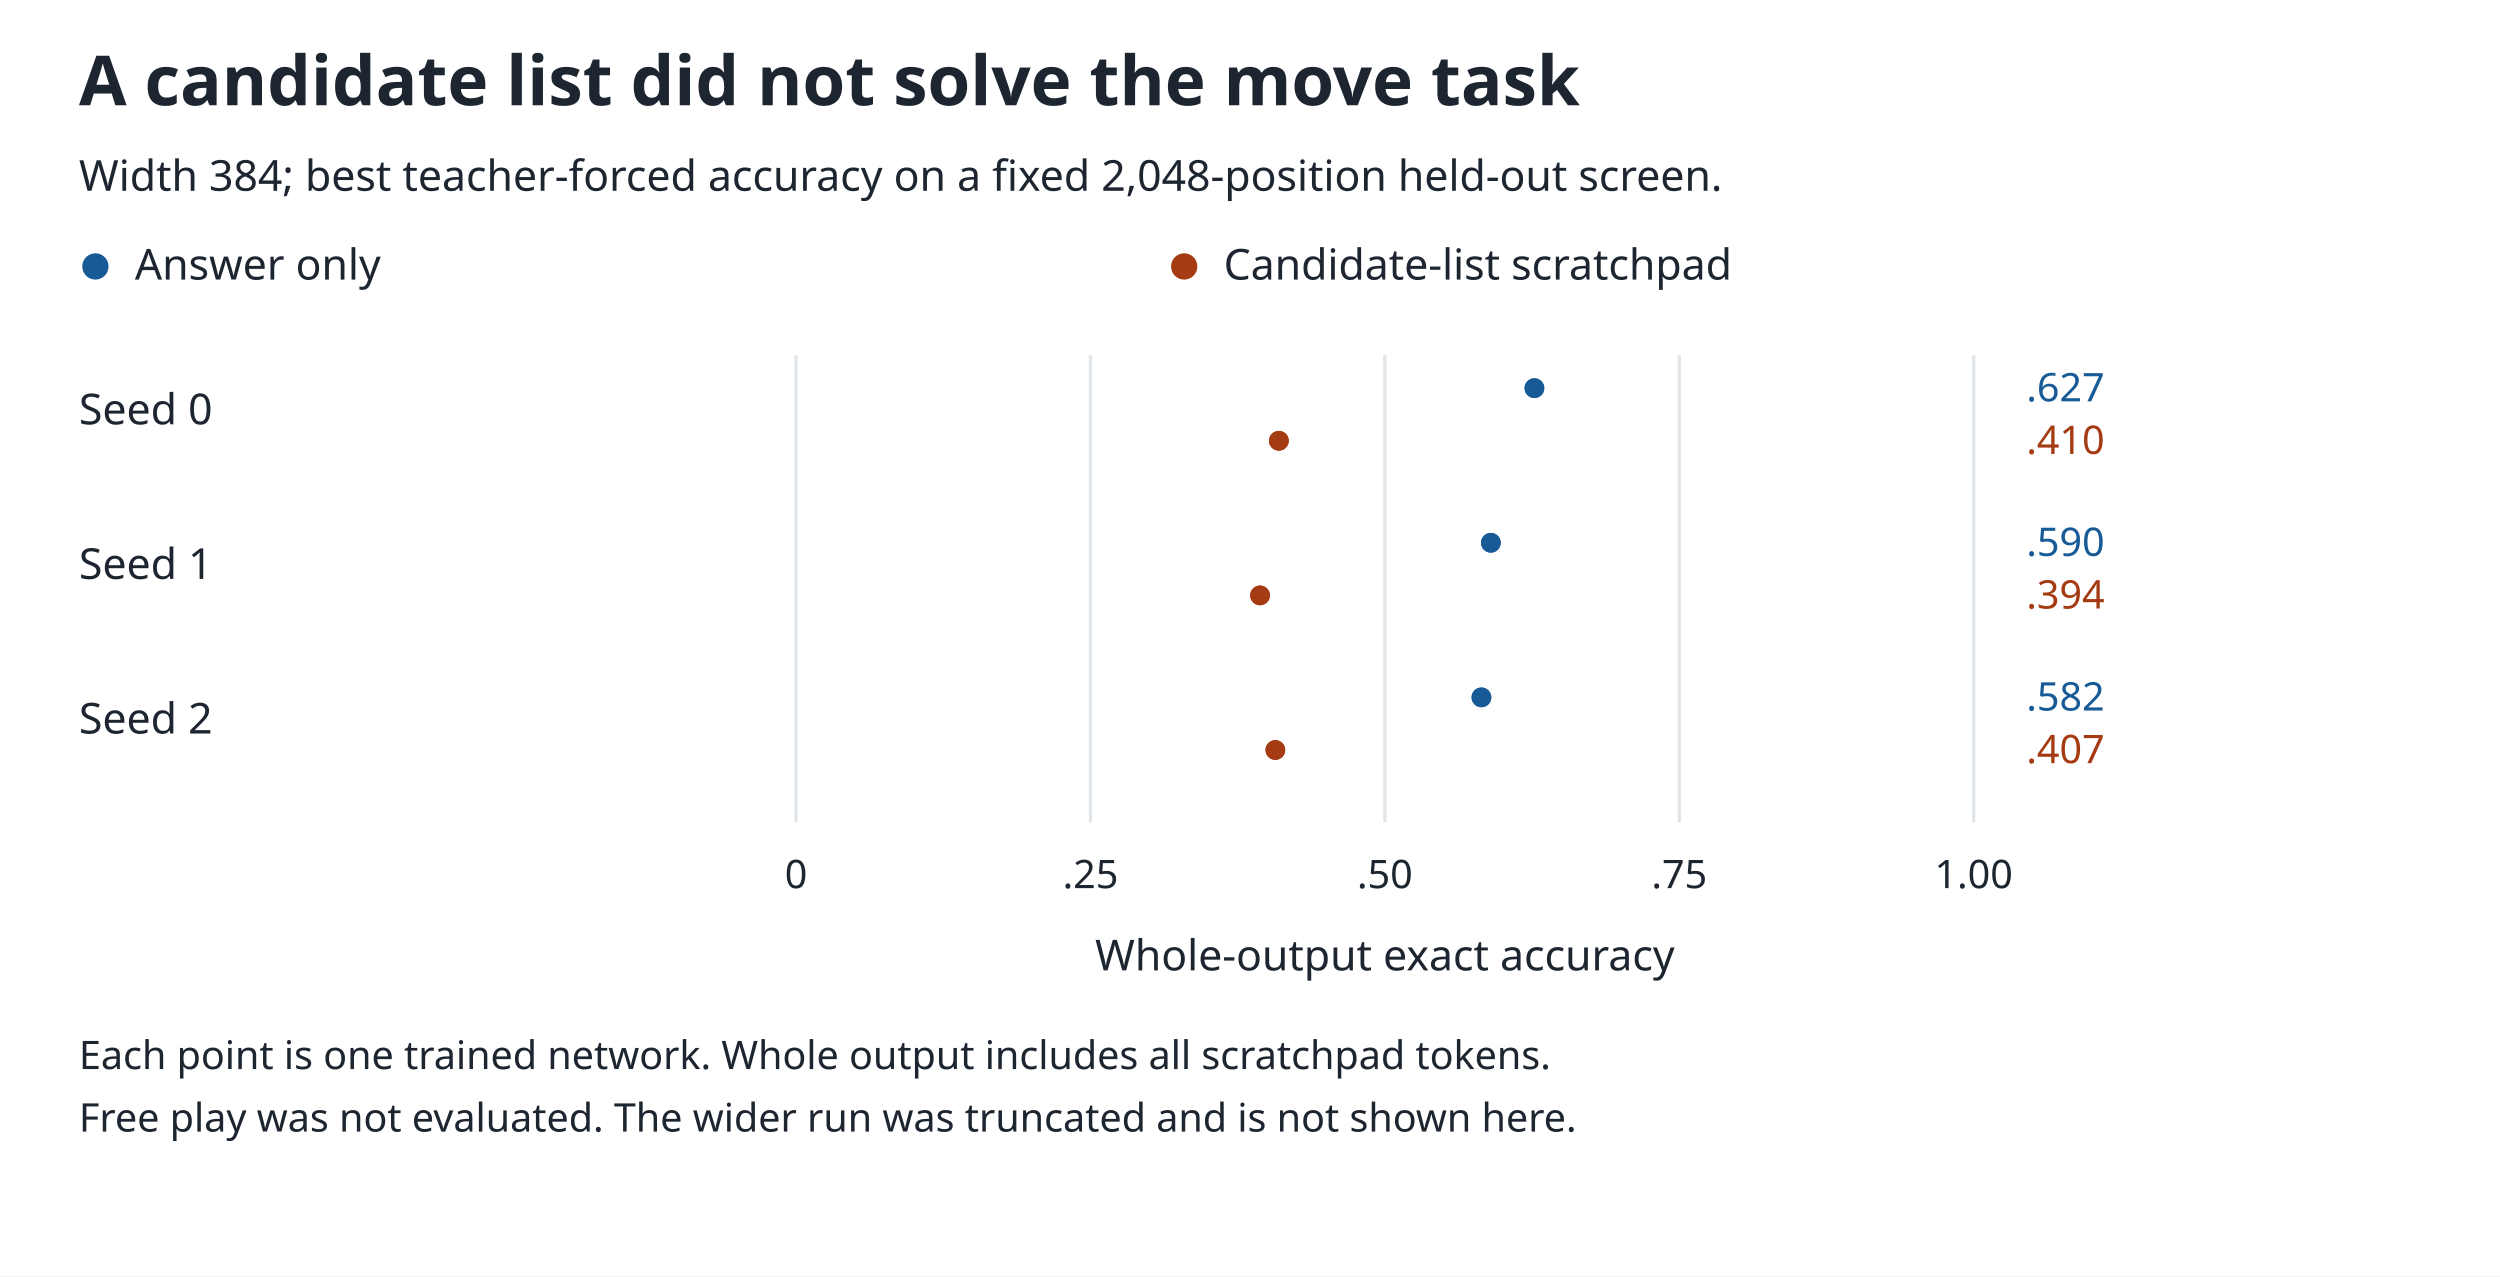
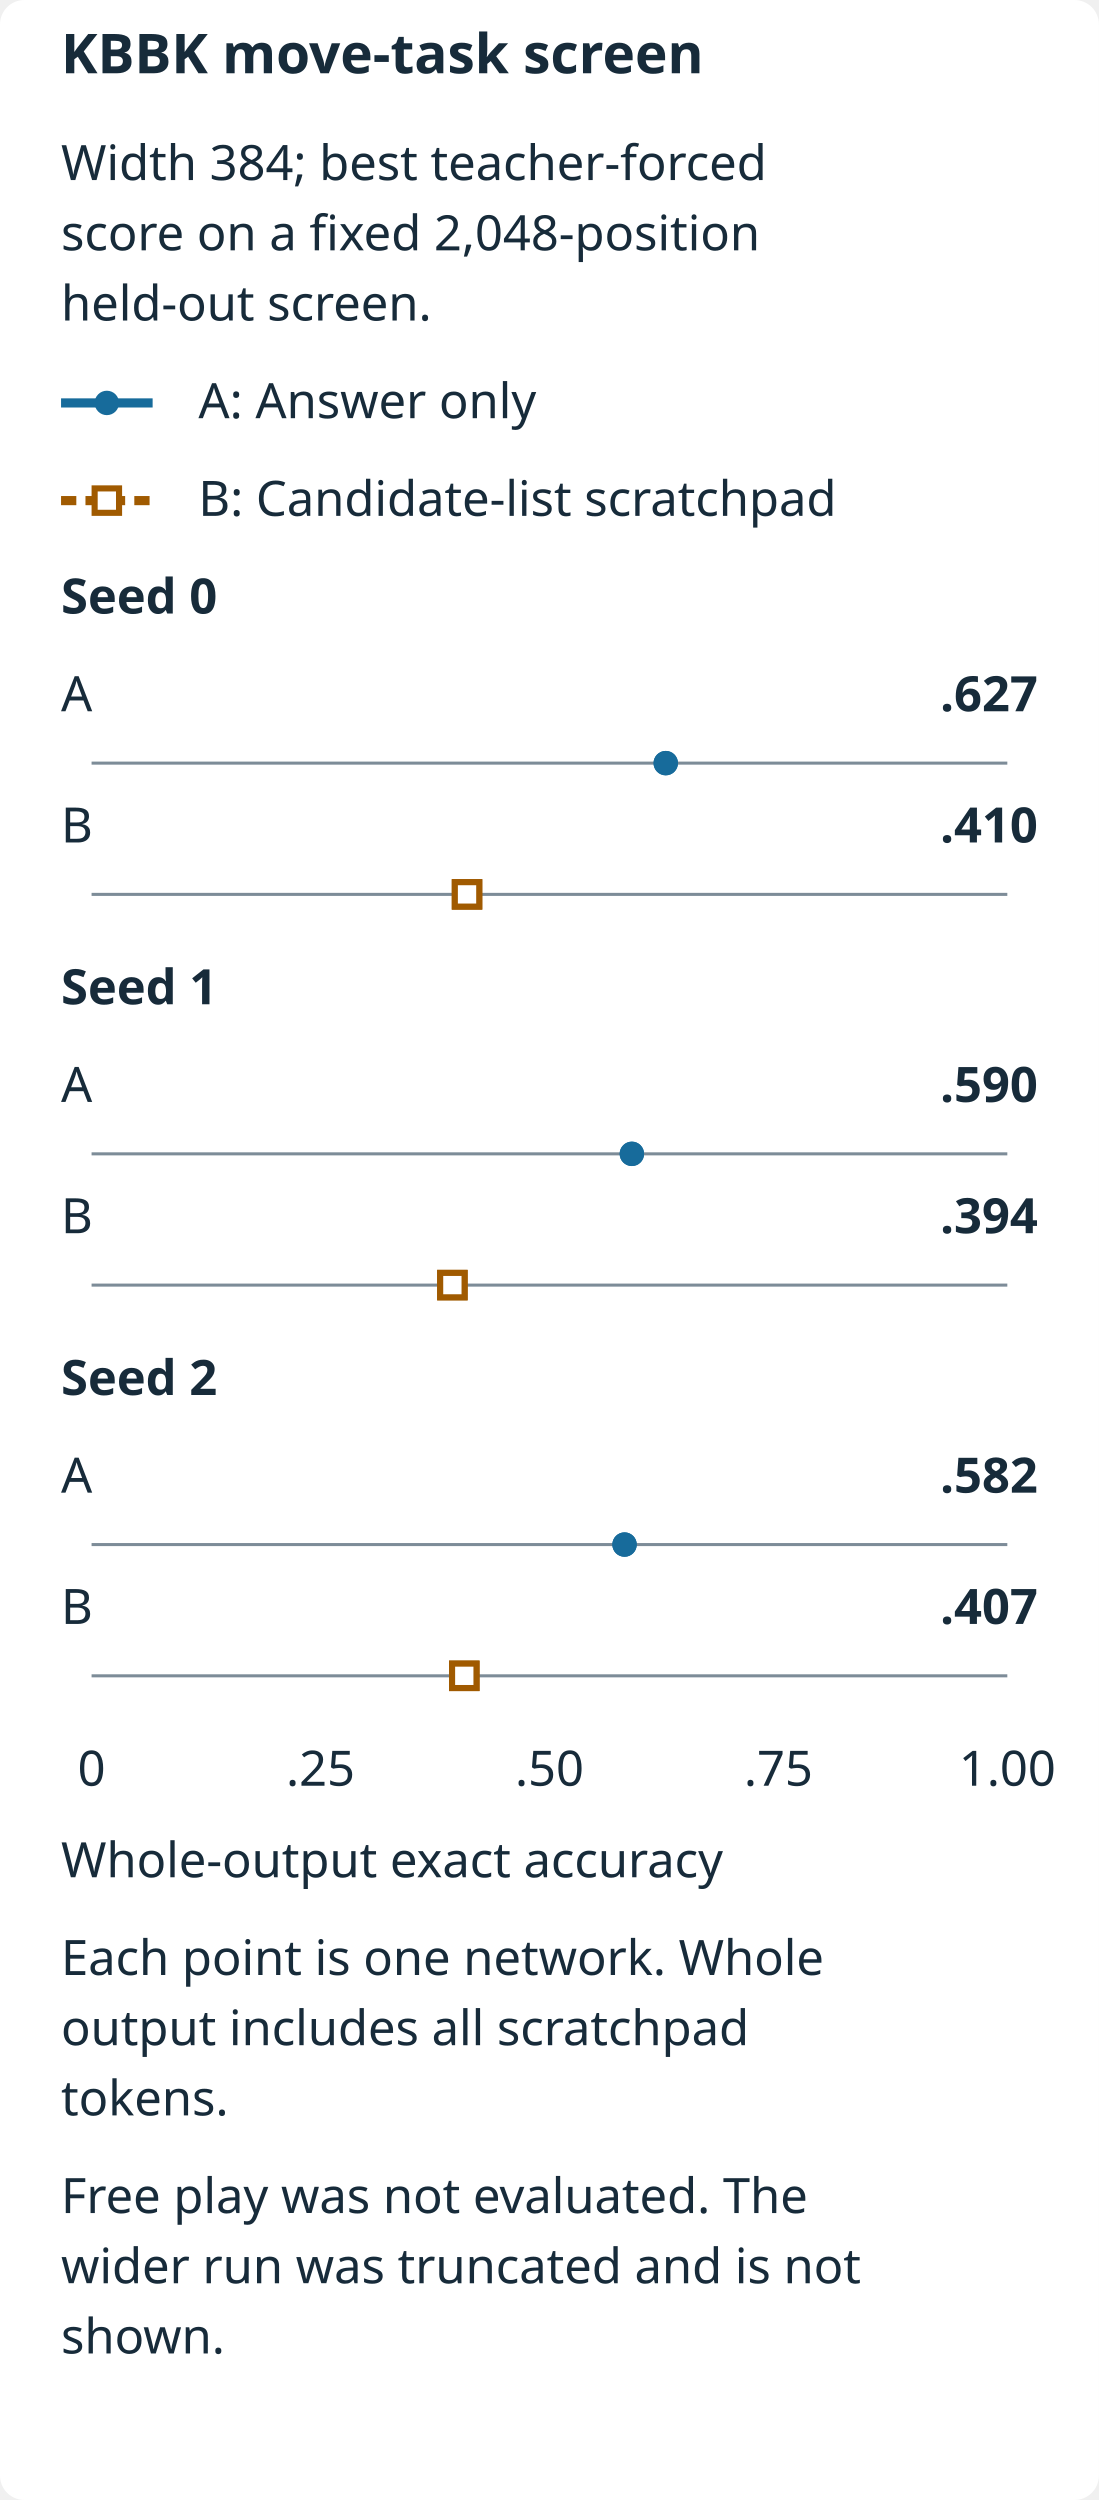
- <svg xmlns="http://www.w3.org/2000/svg" width="760" height="388" viewBox="0 0 760 388" role="img" aria-labelledby="title desc">
-   <rect width="100%" height="100%" fill="white" />
-   <g font-family="system-ui, sans-serif" fill="#1d2630">
-     <text x="24" y="32" font-size="21" font-weight="600">A candidate list did not solve the move task</text>
-     <text x="24" y="58" font-size="13">Width 384; best teacher-forced accuracy on a fixed 2,048-position held-out screen.</text>
-     <circle cx="29" cy="81" r="4" fill="#175a96" />
-     <text x="41" y="85" font-size="13">Answer only</text>
-     <circle cx="360" cy="81" r="4" fill="#a53b13" />
-     <text x="372" y="85" font-size="13">Candidate-list scratchpad</text>
-     <path d="M242.0 108 V250" stroke="#e0e5ea" />
-     <text x="242.0" y="270" text-anchor="middle" font-size="12">0</text>
-     <path d="M331.5 108 V250" stroke="#e0e5ea" />
-     <text x="331.5" y="270" text-anchor="middle" font-size="12">.25</text>
-     <path d="M421.0 108 V250" stroke="#e0e5ea" />
-     <text x="421.0" y="270" text-anchor="middle" font-size="12">.50</text>
-     <path d="M510.5 108 V250" stroke="#e0e5ea" />
-     <text x="510.5" y="270" text-anchor="middle" font-size="12">.75</text>
-     <path d="M600.0 108 V250" stroke="#e0e5ea" />
-     <text x="600.0" y="270" text-anchor="middle" font-size="12">1.00</text>
-     <text x="24" y="129" font-size="13">Seed 0</text>
-     <path d="M466.466 118 H466.466" stroke="#175a96" stroke-width="3" />
-     <circle cx="466.466" cy="118" r="3" fill="#175a96" />
-     <circle cx="466.466" cy="118" r="3" fill="#175a96" />
-     <text x="616" y="122" fill="#175a96" font-size="12">.627</text>
-     <path d="M388.78 134 H388.78" stroke="#a53b13" stroke-width="3" />
-     <circle cx="388.78" cy="134" r="3" fill="#a53b13" />
-     <circle cx="388.78" cy="134" r="3" fill="#a53b13" />
-     <text x="616" y="138" fill="#a53b13" font-size="12">.410</text>
-     <text x="24" y="176" font-size="13">Seed 1</text>
-     <path d="M453.22 165 H453.22" stroke="#175a96" stroke-width="3" />
-     <circle cx="453.22" cy="165" r="3" fill="#175a96" />
-     <circle cx="453.22" cy="165" r="3" fill="#175a96" />
-     <text x="616" y="169" fill="#175a96" font-size="12">.590</text>
-     <path d="M383.052 181 H383.052" stroke="#a53b13" stroke-width="3" />
-     <circle cx="383.052" cy="181" r="3" fill="#a53b13" />
-     <circle cx="383.052" cy="181" r="3" fill="#a53b13" />
-     <text x="616" y="185" fill="#a53b13" font-size="12">.394</text>
-     <text x="24" y="223" font-size="13">Seed 2</text>
-     <path d="M450.356 212 H450.356" stroke="#175a96" stroke-width="3" />
-     <circle cx="450.356" cy="212" r="3" fill="#175a96" />
-     <circle cx="450.356" cy="212" r="3" fill="#175a96" />
-     <text x="616" y="216" fill="#175a96" font-size="12">.582</text>
-     <path d="M387.706 228 H387.706" stroke="#a53b13" stroke-width="3" />
-     <circle cx="387.706" cy="228" r="3" fill="#a53b13" />
-     <circle cx="387.706" cy="228" r="3" fill="#a53b13" />
-     <text x="616" y="232" fill="#a53b13" font-size="12">.407</text>
-     <text x="421.0" y="295" text-anchor="middle" font-size="13">Whole-output exact accuracy</text>
-     <text x="24" y="325" font-size="12">Each point is one trained network. Whole output includes all scratchpad tokens.</text>
-     <text x="24" y="344" font-size="12">Free play was not evaluated. The wider run was truncated and is not shown here.</text>
-   </g>
+ <svg xmlns="http://www.w3.org/2000/svg" width="540" height="1228.5" viewBox="0 0 360 819" role="img" aria-labelledby="title desc">
+   <style>text{font-family:system-ui,sans-serif}.fg{fill:#172b3a}.bg{fill:#ffffff}.panel{fill:#f0f4f8;stroke:#63758b;stroke-width:1.5}.trained{fill:#fff0ba;stroke:#63758b;stroke-width:1.5}.ink{fill:#172b3a}.grid{stroke:#7d8c98}.track{fill:#e1e6eb}.blue{fill:#176b9b}.amber{fill:#a05a00}.grey{fill:#697681}.light{fill:#e1e6eb;stroke:#63758b}.blue-line{stroke:#176b9b}.amber-line{stroke:#a05a00}.grey-line{stroke:#697681}
+ @media(prefers-color-scheme:dark){.fg{fill:#f0f6fc}.bg{fill:#161b22}.panel{fill:#263746;stroke:#9bacc0}.trained{stroke:#e3b341}.grid{stroke:#8b949e}.track{fill:#303c49}.blue{fill:#58a6ff}.amber{fill:#e3b341}.grey{fill:#a0adba}.light{fill:#303c49;stroke:#9bacc0}.blue-line{stroke:#58a6ff}.amber-line{stroke:#e3b341}.grey-line{stroke:#a0adba}}</style>
+   <rect width="360" height="819" rx="8" class="bg" />
+   <text x="20" y="24" font-size="18" class="fg" font-weight="600" text-anchor="start">KBBK move-task screen</text>
+   <text x="20" y="59" font-size="16" class="fg" font-weight="400" text-anchor="start">Width 384; best teacher-forced</text>
+   <text x="20" y="82" font-size="16" class="fg" font-weight="400" text-anchor="start">score on a fixed 2,048-position</text>
+   <text x="20" y="105" font-size="16" class="fg" font-weight="400" text-anchor="start">held-out screen.</text>
+   <path d="M20,132 L50,132" class="blue-line" fill="none" stroke-width="3" />
+   <circle cx="35" cy="132" r="4" class="blue" />
+   <text x="65" y="137" font-size="16" class="fg" font-weight="400" text-anchor="start">A: Answer only</text>
+   <path d="M20,164 L50,164" class="amber-line" fill="none" stroke-width="3" stroke-dasharray="5 3" />
+   <rect x="31" y="160" width="8" height="8" class="bg amber-line" stroke-width="2" />
+   <text x="65" y="169" font-size="16" class="fg" font-weight="400" text-anchor="start">B: Candidate-list scratchpad</text>
+   <text x="20" y="201" font-size="16" class="fg" font-weight="600" text-anchor="start">Seed 0</text>
+   <text x="20" y="233" font-size="16" class="fg" font-weight="400" text-anchor="start">A</text>
+   <text x="340" y="233" font-size="16" class="fg" font-weight="600" text-anchor="end">.627</text>
+   <path d="M30,250 L330,250" class="grid" fill="none" stroke-width="1" />
+   <path d="M218.1,250 L218.1,250" class="blue-line" fill="none" stroke-width="3" />
+   <circle cx="218.1" cy="250" r="4" class="blue" />
+   <circle cx="218.1" cy="250" r="4" class="blue" />
+   <text x="20" y="276" font-size="16" class="fg" font-weight="400" text-anchor="start">B</text>
+   <text x="340" y="276" font-size="16" class="fg" font-weight="600" text-anchor="end">.410</text>
+   <path d="M30,293 L330,293" class="grid" fill="none" stroke-width="1" />
+   <path d="M153.0,293 L153.0,293" class="amber-line" fill="none" stroke-width="3" stroke-dasharray="5 3" />
+   <rect x="149.0" y="289" width="8" height="8" class="bg amber-line" stroke-width="2" />
+   <rect x="149.0" y="289" width="8" height="8" class="bg amber-line" stroke-width="2" />
+   <text x="20" y="329" font-size="16" class="fg" font-weight="600" text-anchor="start">Seed 1</text>
+   <text x="20" y="361" font-size="16" class="fg" font-weight="400" text-anchor="start">A</text>
+   <text x="340" y="361" font-size="16" class="fg" font-weight="600" text-anchor="end">.590</text>
+   <path d="M30,378 L330,378" class="grid" fill="none" stroke-width="1" />
+   <path d="M207.0,378 L207.0,378" class="blue-line" fill="none" stroke-width="3" />
+   <circle cx="207.0" cy="378" r="4" class="blue" />
+   <circle cx="207.0" cy="378" r="4" class="blue" />
+   <text x="20" y="404" font-size="16" class="fg" font-weight="400" text-anchor="start">B</text>
+   <text x="340" y="404" font-size="16" class="fg" font-weight="600" text-anchor="end">.394</text>
+   <path d="M30,421 L330,421" class="grid" fill="none" stroke-width="1" />
+   <path d="M148.2,421 L148.2,421" class="amber-line" fill="none" stroke-width="3" stroke-dasharray="5 3" />
+   <rect x="144.2" y="417" width="8" height="8" class="bg amber-line" stroke-width="2" />
+   <rect x="144.2" y="417" width="8" height="8" class="bg amber-line" stroke-width="2" />
+   <text x="20" y="457" font-size="16" class="fg" font-weight="600" text-anchor="start">Seed 2</text>
+   <text x="20" y="489" font-size="16" class="fg" font-weight="400" text-anchor="start">A</text>
+   <text x="340" y="489" font-size="16" class="fg" font-weight="600" text-anchor="end">.582</text>
+   <path d="M30,506 L330,506" class="grid" fill="none" stroke-width="1" />
+   <path d="M204.6,506 L204.6,506" class="blue-line" fill="none" stroke-width="3" />
+   <circle cx="204.6" cy="506" r="4" class="blue" />
+   <circle cx="204.6" cy="506" r="4" class="blue" />
+   <text x="20" y="532" font-size="16" class="fg" font-weight="400" text-anchor="start">B</text>
+   <text x="340" y="532" font-size="16" class="fg" font-weight="600" text-anchor="end">.407</text>
+   <path d="M30,549 L330,549" class="grid" fill="none" stroke-width="1" />
+   <path d="M152.1,549 L152.1,549" class="amber-line" fill="none" stroke-width="3" stroke-dasharray="5 3" />
+   <rect x="148.1" y="545" width="8" height="8" class="bg amber-line" stroke-width="2" />
+   <rect x="148.1" y="545" width="8" height="8" class="bg amber-line" stroke-width="2" />
+   <text x="30.0" y="585" font-size="16" class="fg" font-weight="400" text-anchor="middle">0</text>
+   <text x="105.0" y="585" font-size="16" class="fg" font-weight="400" text-anchor="middle">.25</text>
+   <text x="180.0" y="585" font-size="16" class="fg" font-weight="400" text-anchor="middle">.50</text>
+   <text x="255.0" y="585" font-size="16" class="fg" font-weight="400" text-anchor="middle">.75</text>
+   <text x="330.0" y="585" font-size="16" class="fg" font-weight="400" text-anchor="middle">1.00</text>
+   <text x="20" y="615" font-size="16" class="fg" font-weight="400" text-anchor="start">Whole-output exact accuracy</text>
+   <text x="20" y="647" font-size="16" class="fg" font-weight="400" text-anchor="start">Each point is one network. Whole</text>
+   <text x="20" y="670" font-size="16" class="fg" font-weight="400" text-anchor="start">output includes all scratchpad</text>
+   <text x="20" y="693" font-size="16" class="fg" font-weight="400" text-anchor="start">tokens.</text>
+   <text x="20" y="725" font-size="16" class="fg" font-weight="400" text-anchor="start">Free play was not evaluated. The</text>
+   <text x="20" y="748" font-size="16" class="fg" font-weight="400" text-anchor="start">wider run was truncated and is not</text>
+   <text x="20" y="771" font-size="16" class="fg" font-weight="400" text-anchor="start">shown.</text>
</svg>
